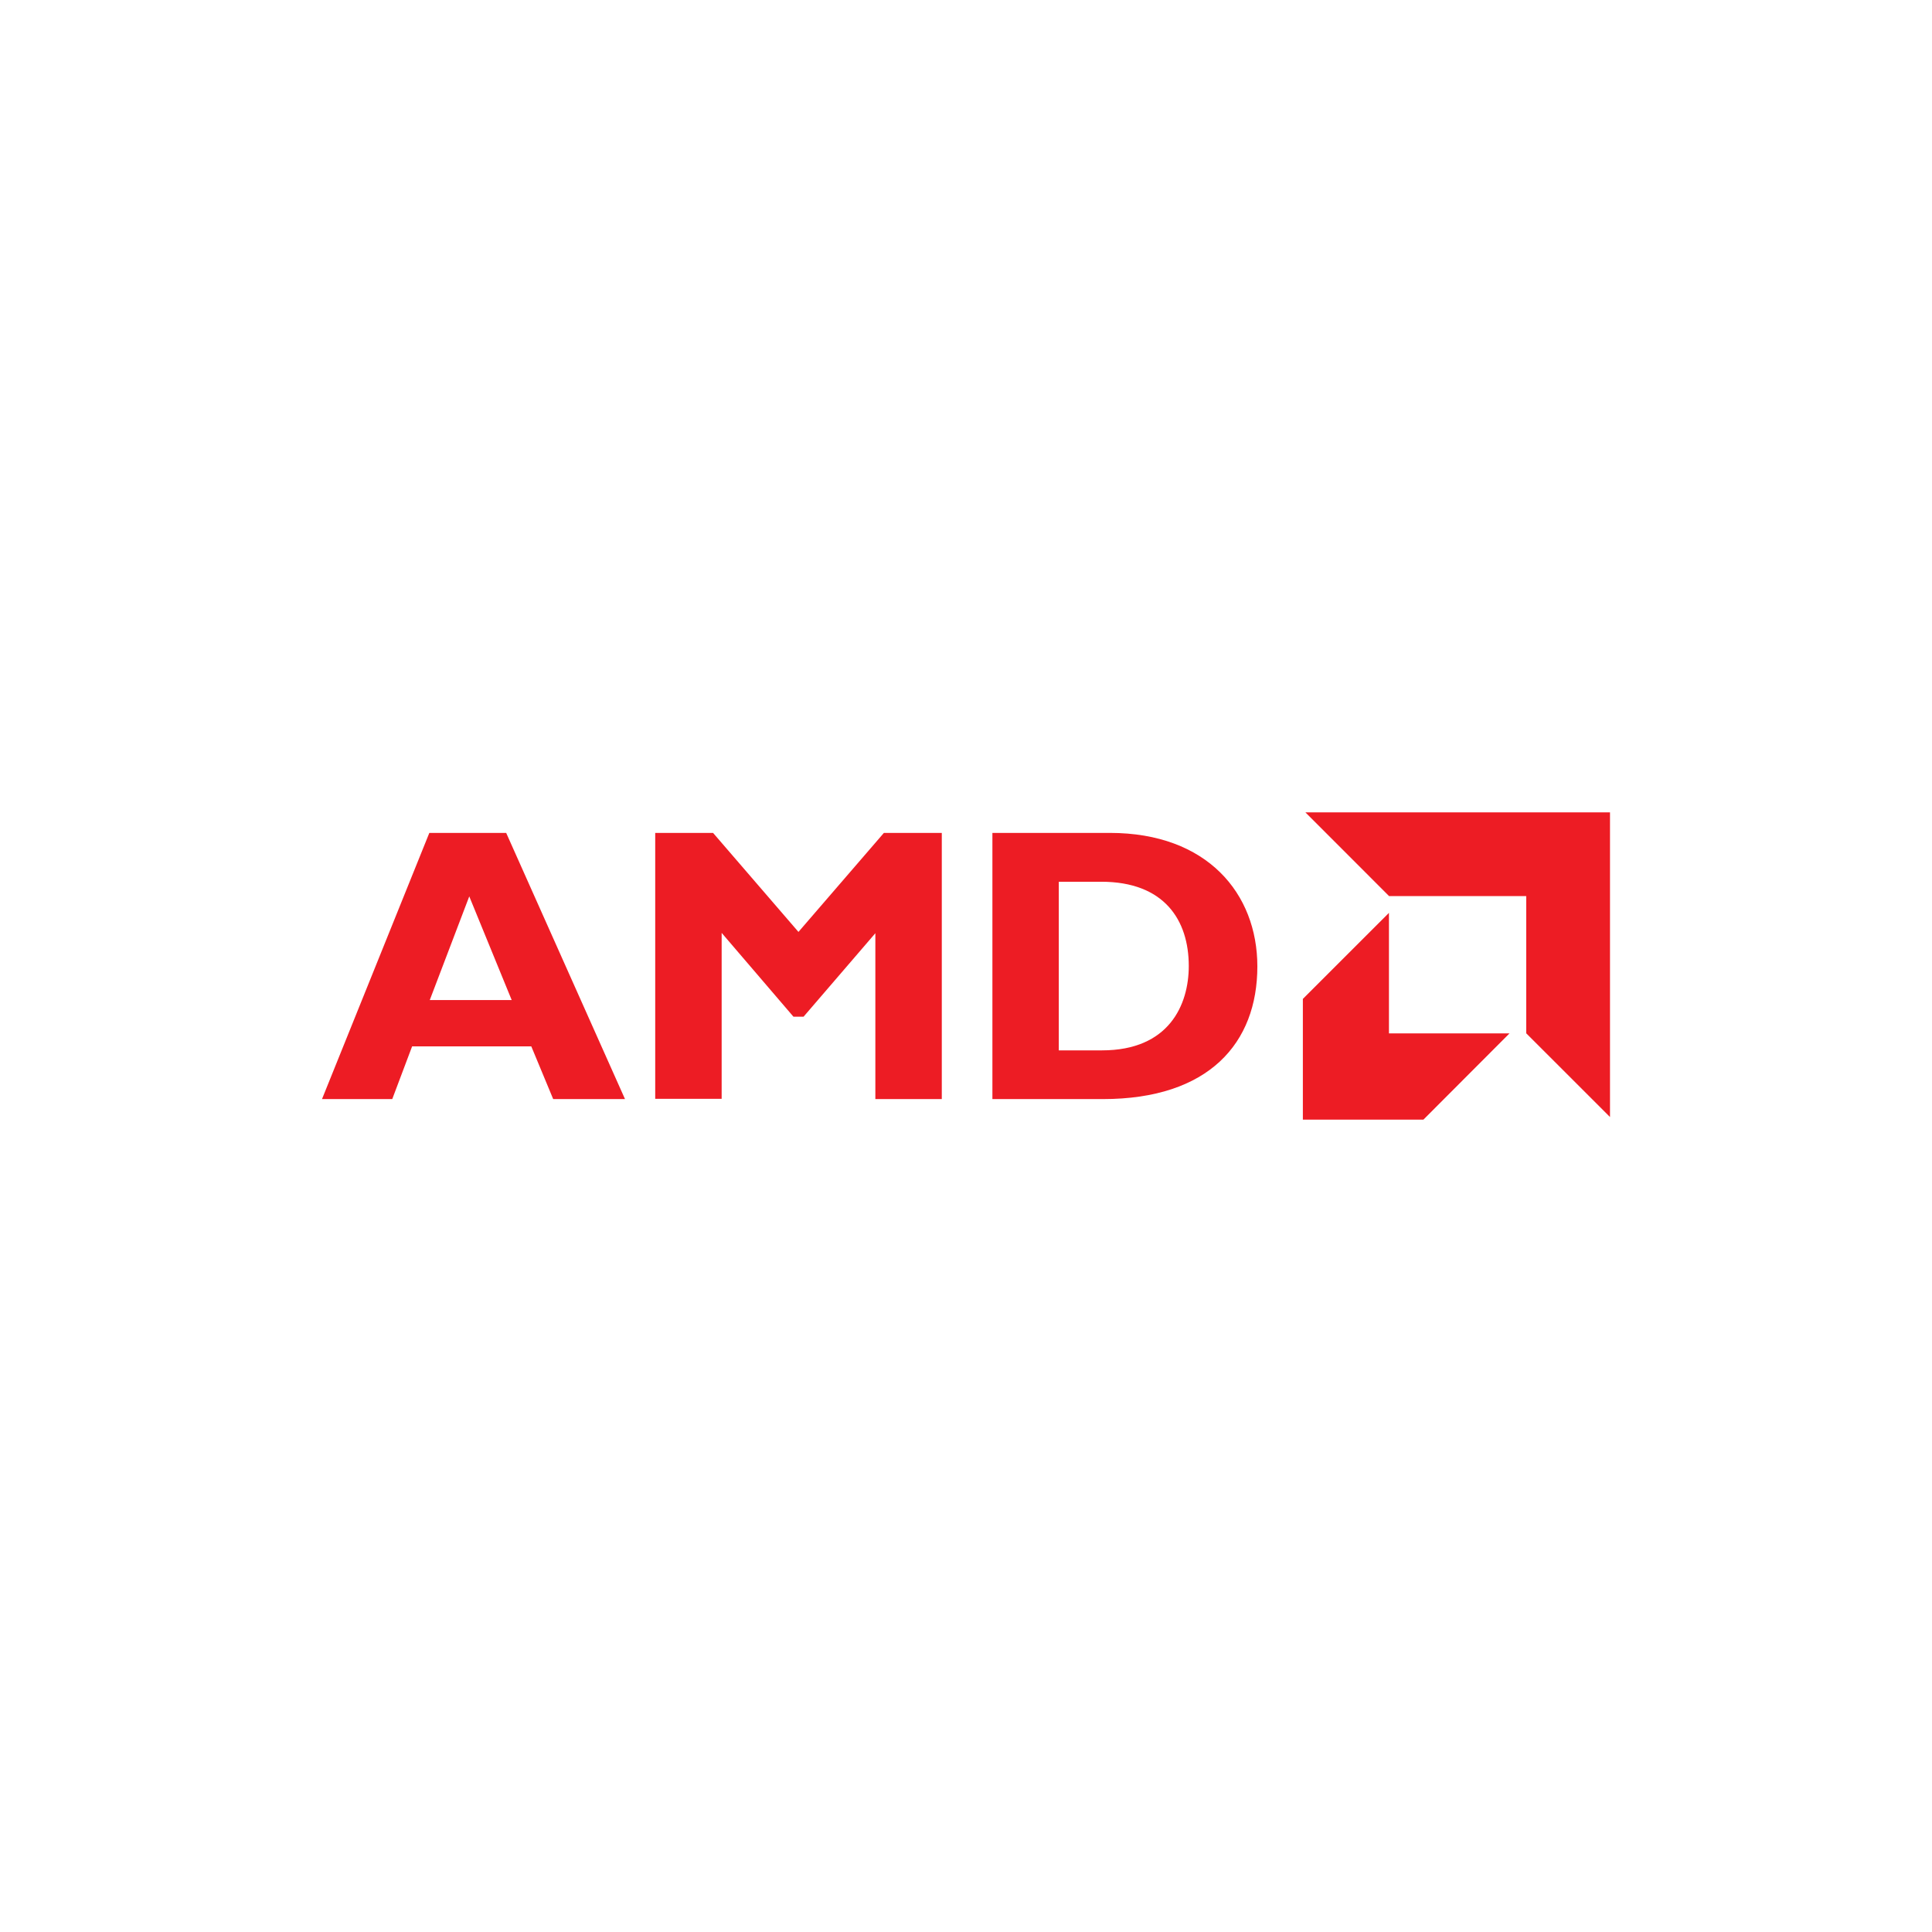
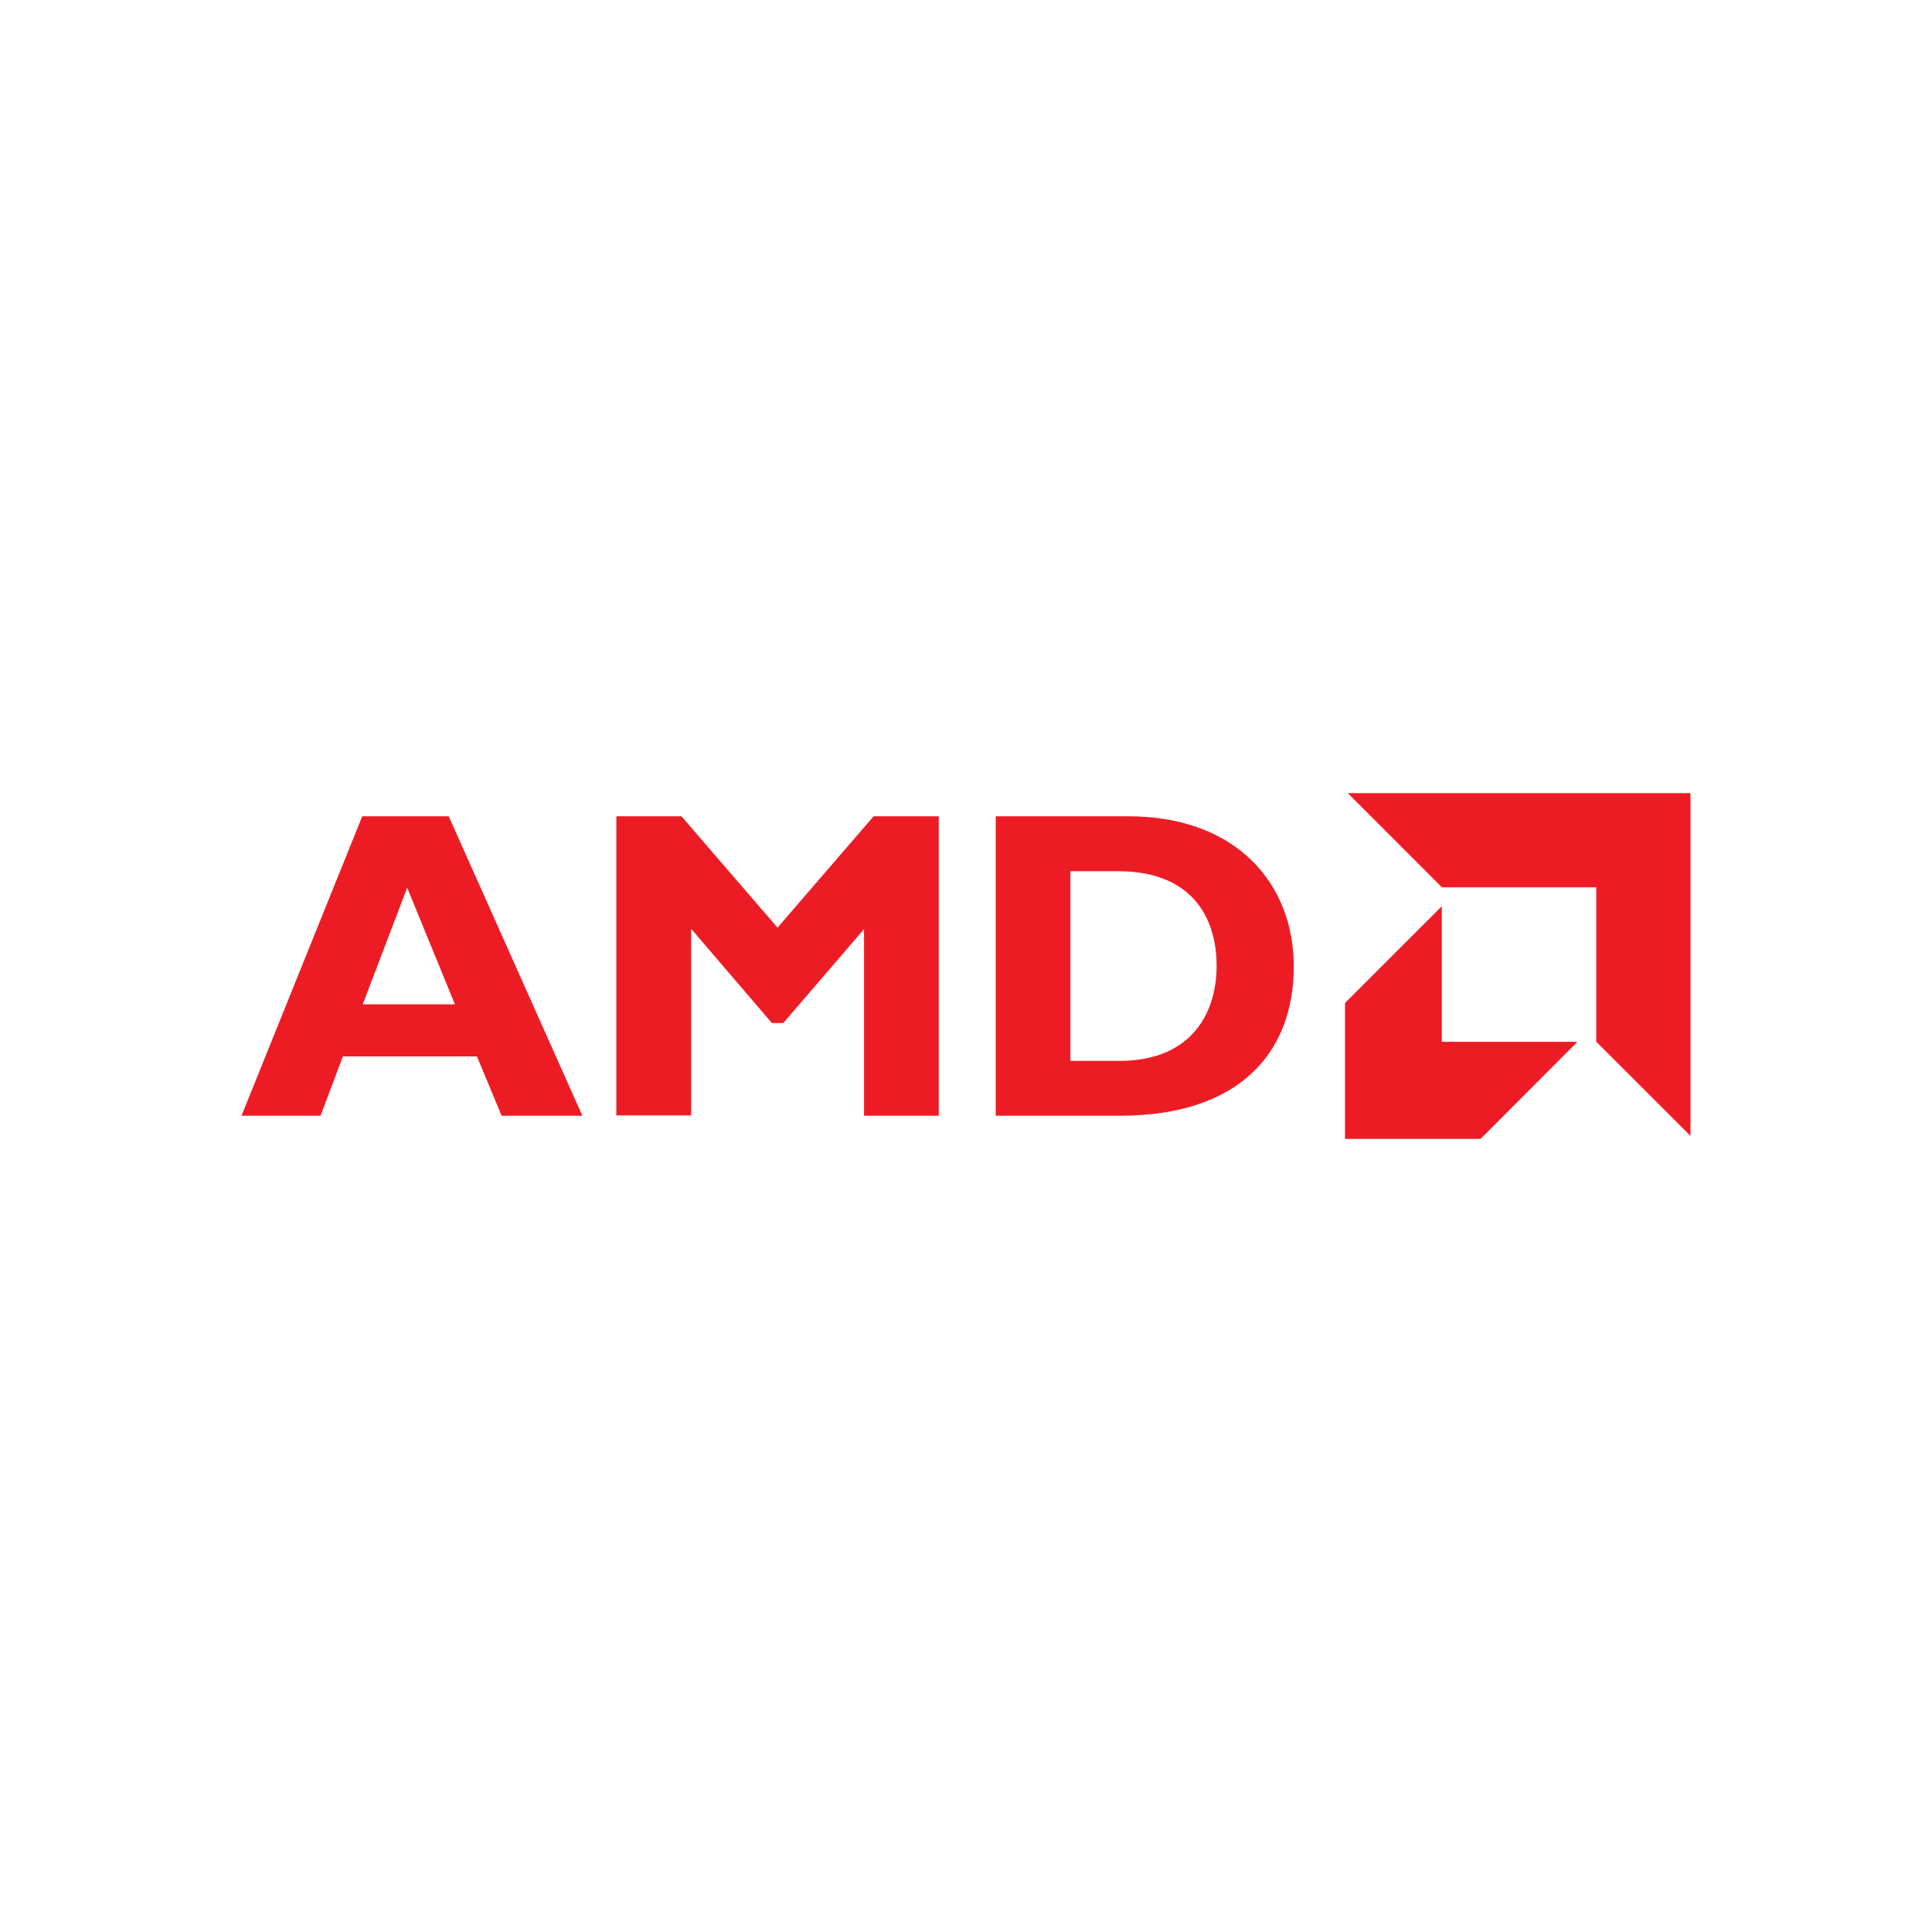
- <svg xmlns="http://www.w3.org/2000/svg" viewBox="-6 -6 36 36">
-   <rect x="-6" y="-6" width="36" height="36" fill="#fff" />
+ <svg xmlns="http://www.w3.org/2000/svg" viewBox="-4 -4 32 32">
+   <rect x="-4" y="-4" width="32" height="32" fill="#fff" />
  <path d="M18.324 9.137l1.559 1.56h2.556v2.557L24 14.814V9.137zM2 9.52l-2 4.96h1.309l.37-.982H3.9l.408.982h1.338L3.432 9.52zm4.209 0v4.955h1.238v-3.092l1.338 1.562h.188l1.338-1.556v3.091h1.238V9.52H10.47l-1.592 1.845L7.287 9.52zm6.283 0v4.96h2.057c1.979 0 2.88-1.046 2.88-2.472 0-1.36-.937-2.488-2.747-2.488zm1.237.91h.792c1.17 0 1.63.711 1.63 1.57 0 .728-.372 1.572-1.616 1.572h-.806zm-10.985.273l.791 1.932H2.008zm17.137.307l-1.604 1.603v2.25h2.246l1.604-1.607h-2.246z" fill="#ED1C24" />
</svg>
